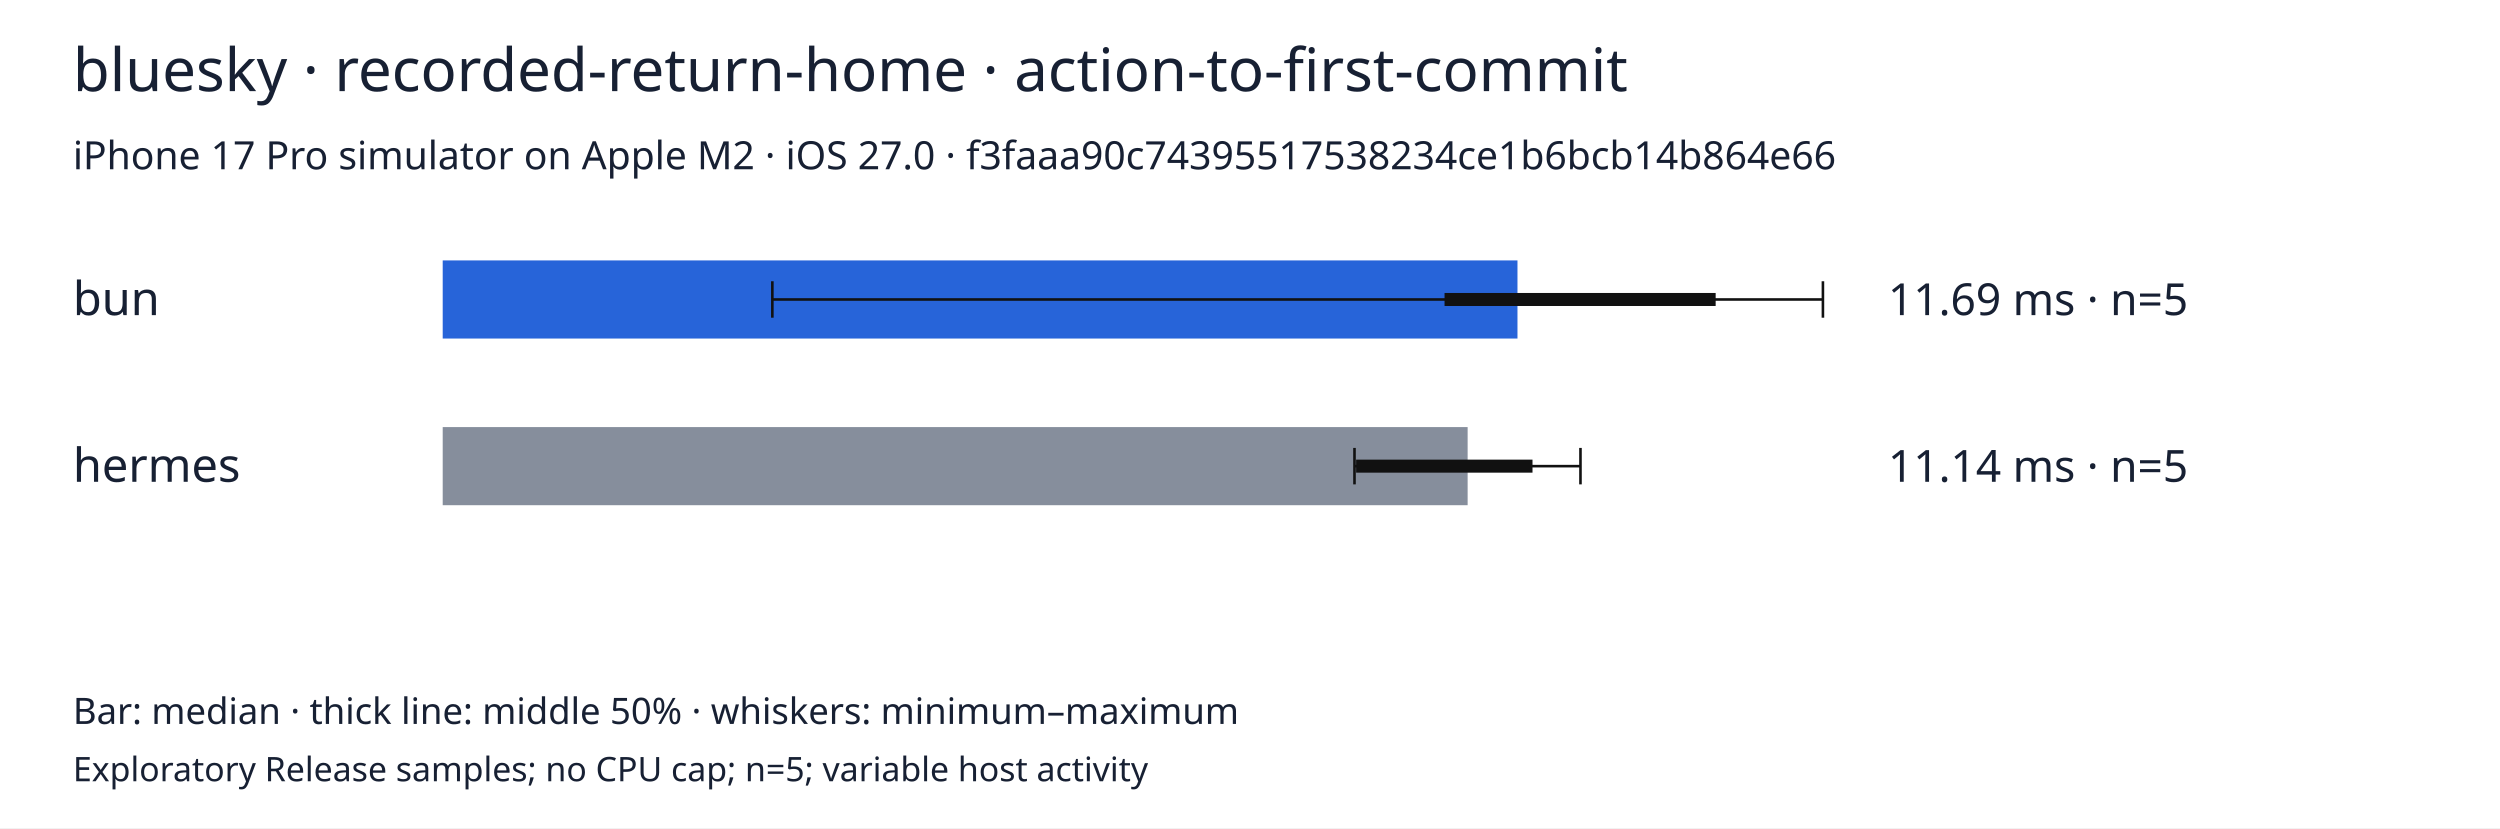
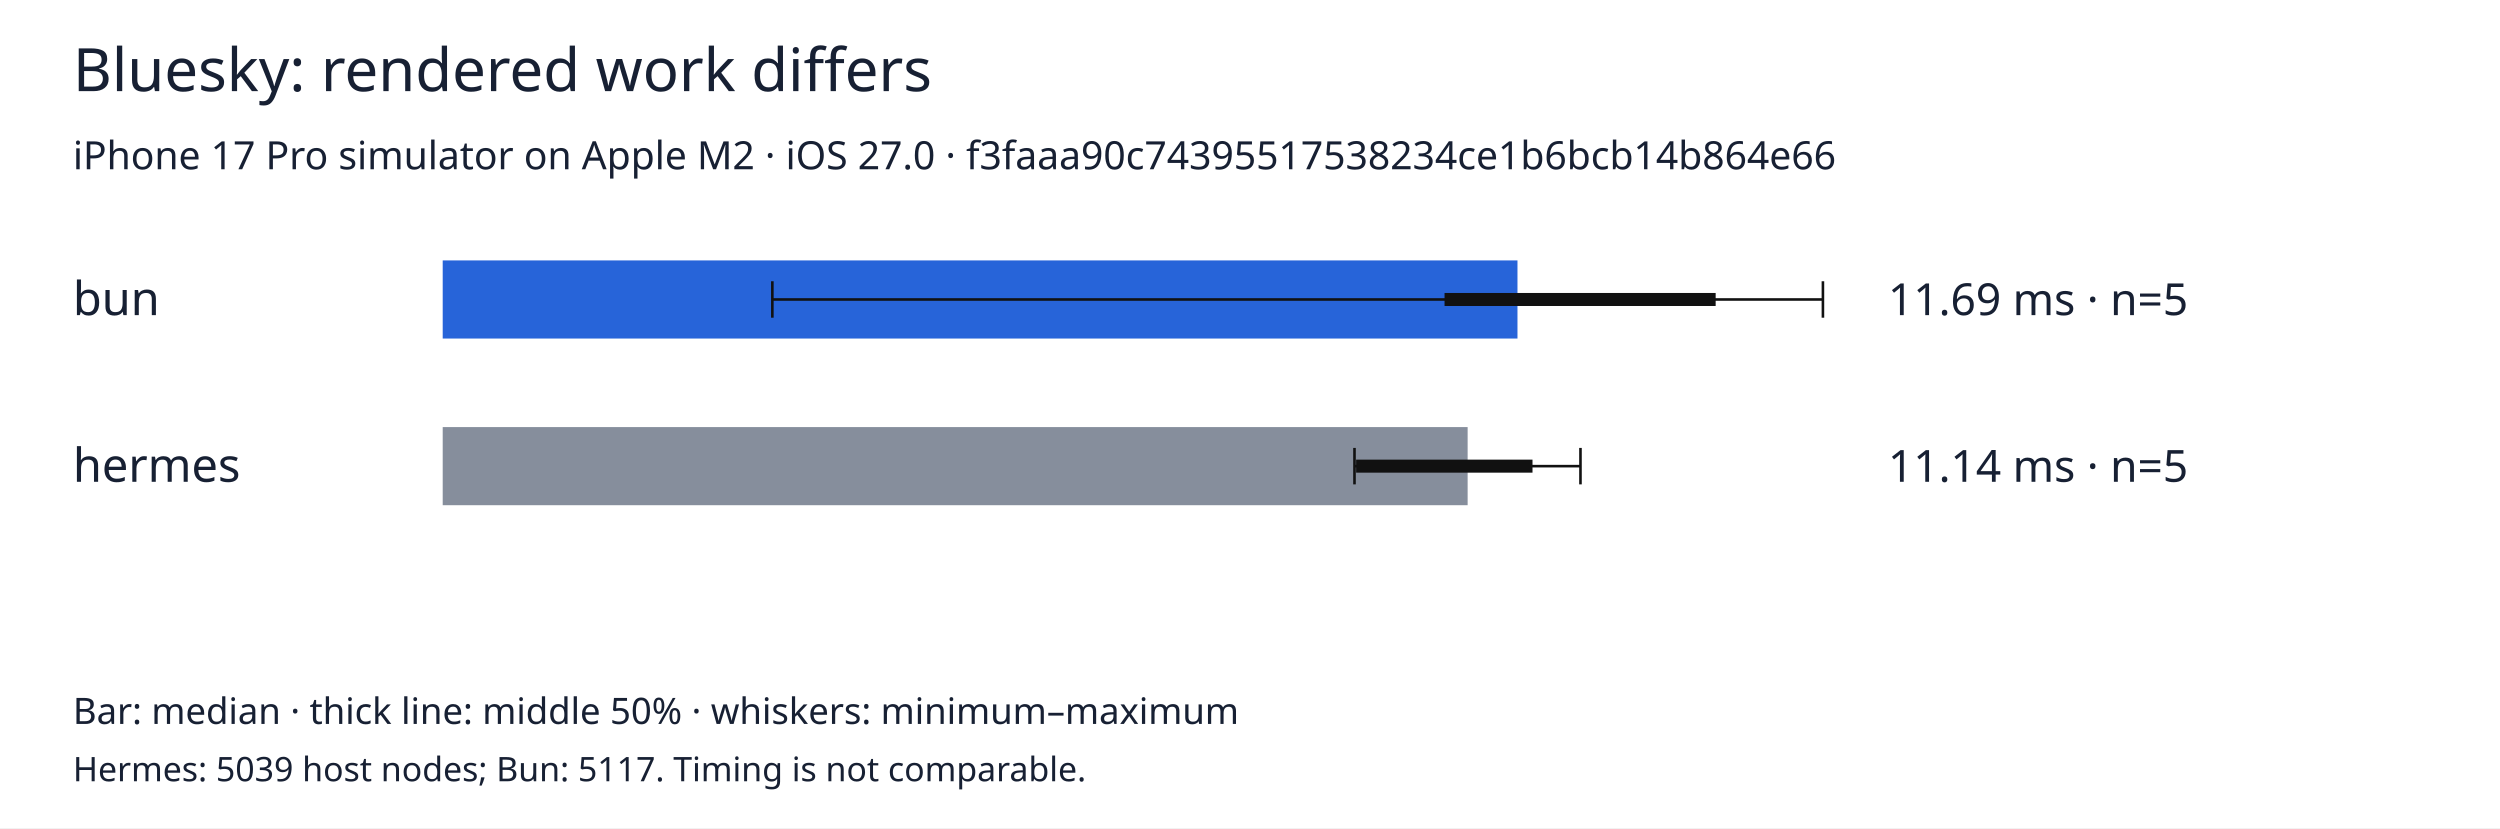
<svg xmlns="http://www.w3.org/2000/svg" width="960" height="318" viewBox="0 0 960 318">
  <rect width="100%" height="100%" fill="#fff" />
  <g font-family="system-ui, sans-serif" fill="#172033">
-     <text x="28" y="35" font-size="23">bluesky · recorded-return-home · action-to-first-commit</text>
+     <text x="28" y="35" font-size="23">Bluesky: rendered work differs</text>
    <text x="28" y="65" font-size="15">iPhone 17 Pro simulator on Apple M2 · iOS 27.0 · f3faaa90c74395517538234ce1b6bcb14b864e66</text>
    <text x="28" y="121" font-size="18">bun</text>
    <rect x="170" y="100" width="412.711" height="30" fill="#2764d9" />
    <path d="M296.581,115 H700 M296.581,108 V122 M700,108 V122" stroke="#111" fill="none" />
    <path d="M554.704,115 H658.812" stroke="#111" stroke-width="5" />
    <text x="725" y="121" font-size="17">11.69 ms · n=5</text>
    <text x="28" y="185" font-size="18">hermes</text>
    <rect x="170" y="164" width="393.572" height="30" fill="#868e9c" />
    <path d="M520.124,179 H606.901 M520.124,172 V186 M606.901,172 V186" stroke="#111" fill="none" />
    <path d="M520.746,179 H588.482" stroke="#111" stroke-width="5" />
    <text x="725" y="185" font-size="17">11.14 ms · n=5</text>
    <text x="28" y="278" font-size="14">Bar: median · thick line: middle 50% · whiskers: minimum–maximum</text>
-     <text x="28" y="300" font-size="13">Exploratory Release samples; no CPU cap; n=5; variable host activity</text>
+     <text x="28" y="300" font-size="13">Hermes: 5039 host nodes; Bun: 5117. Timing is not comparable.</text>
  </g>
</svg>
